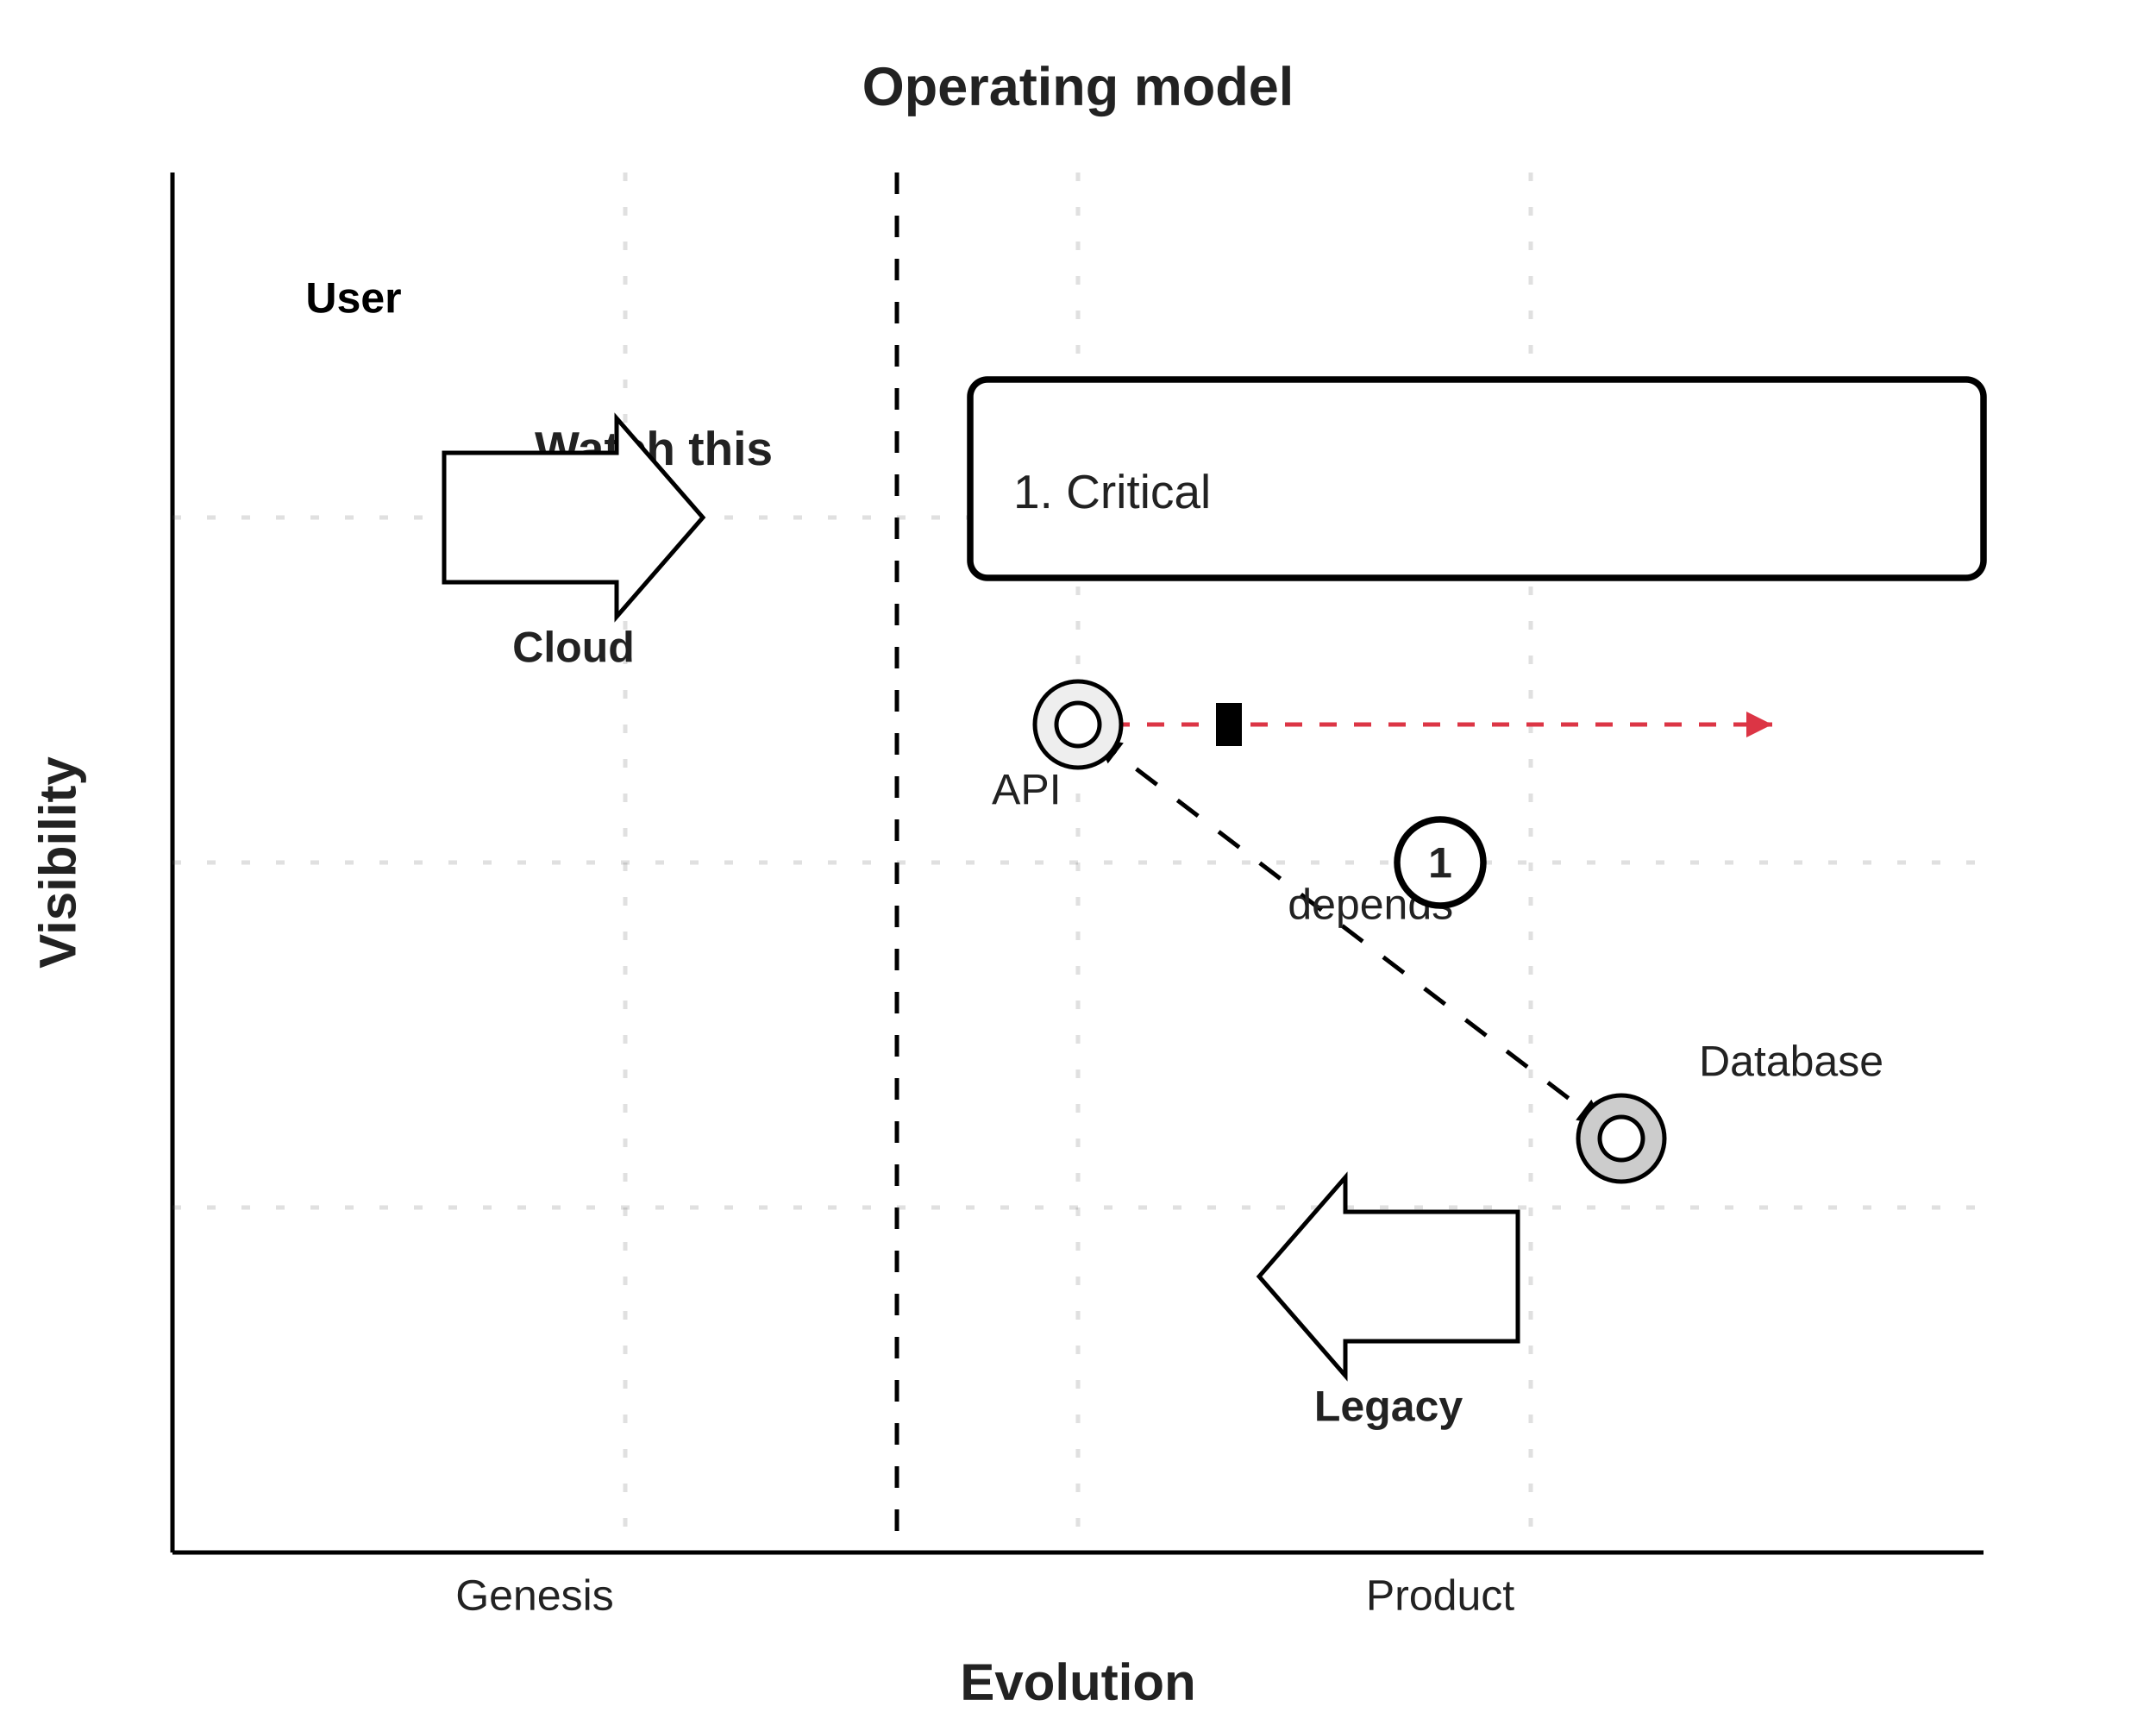
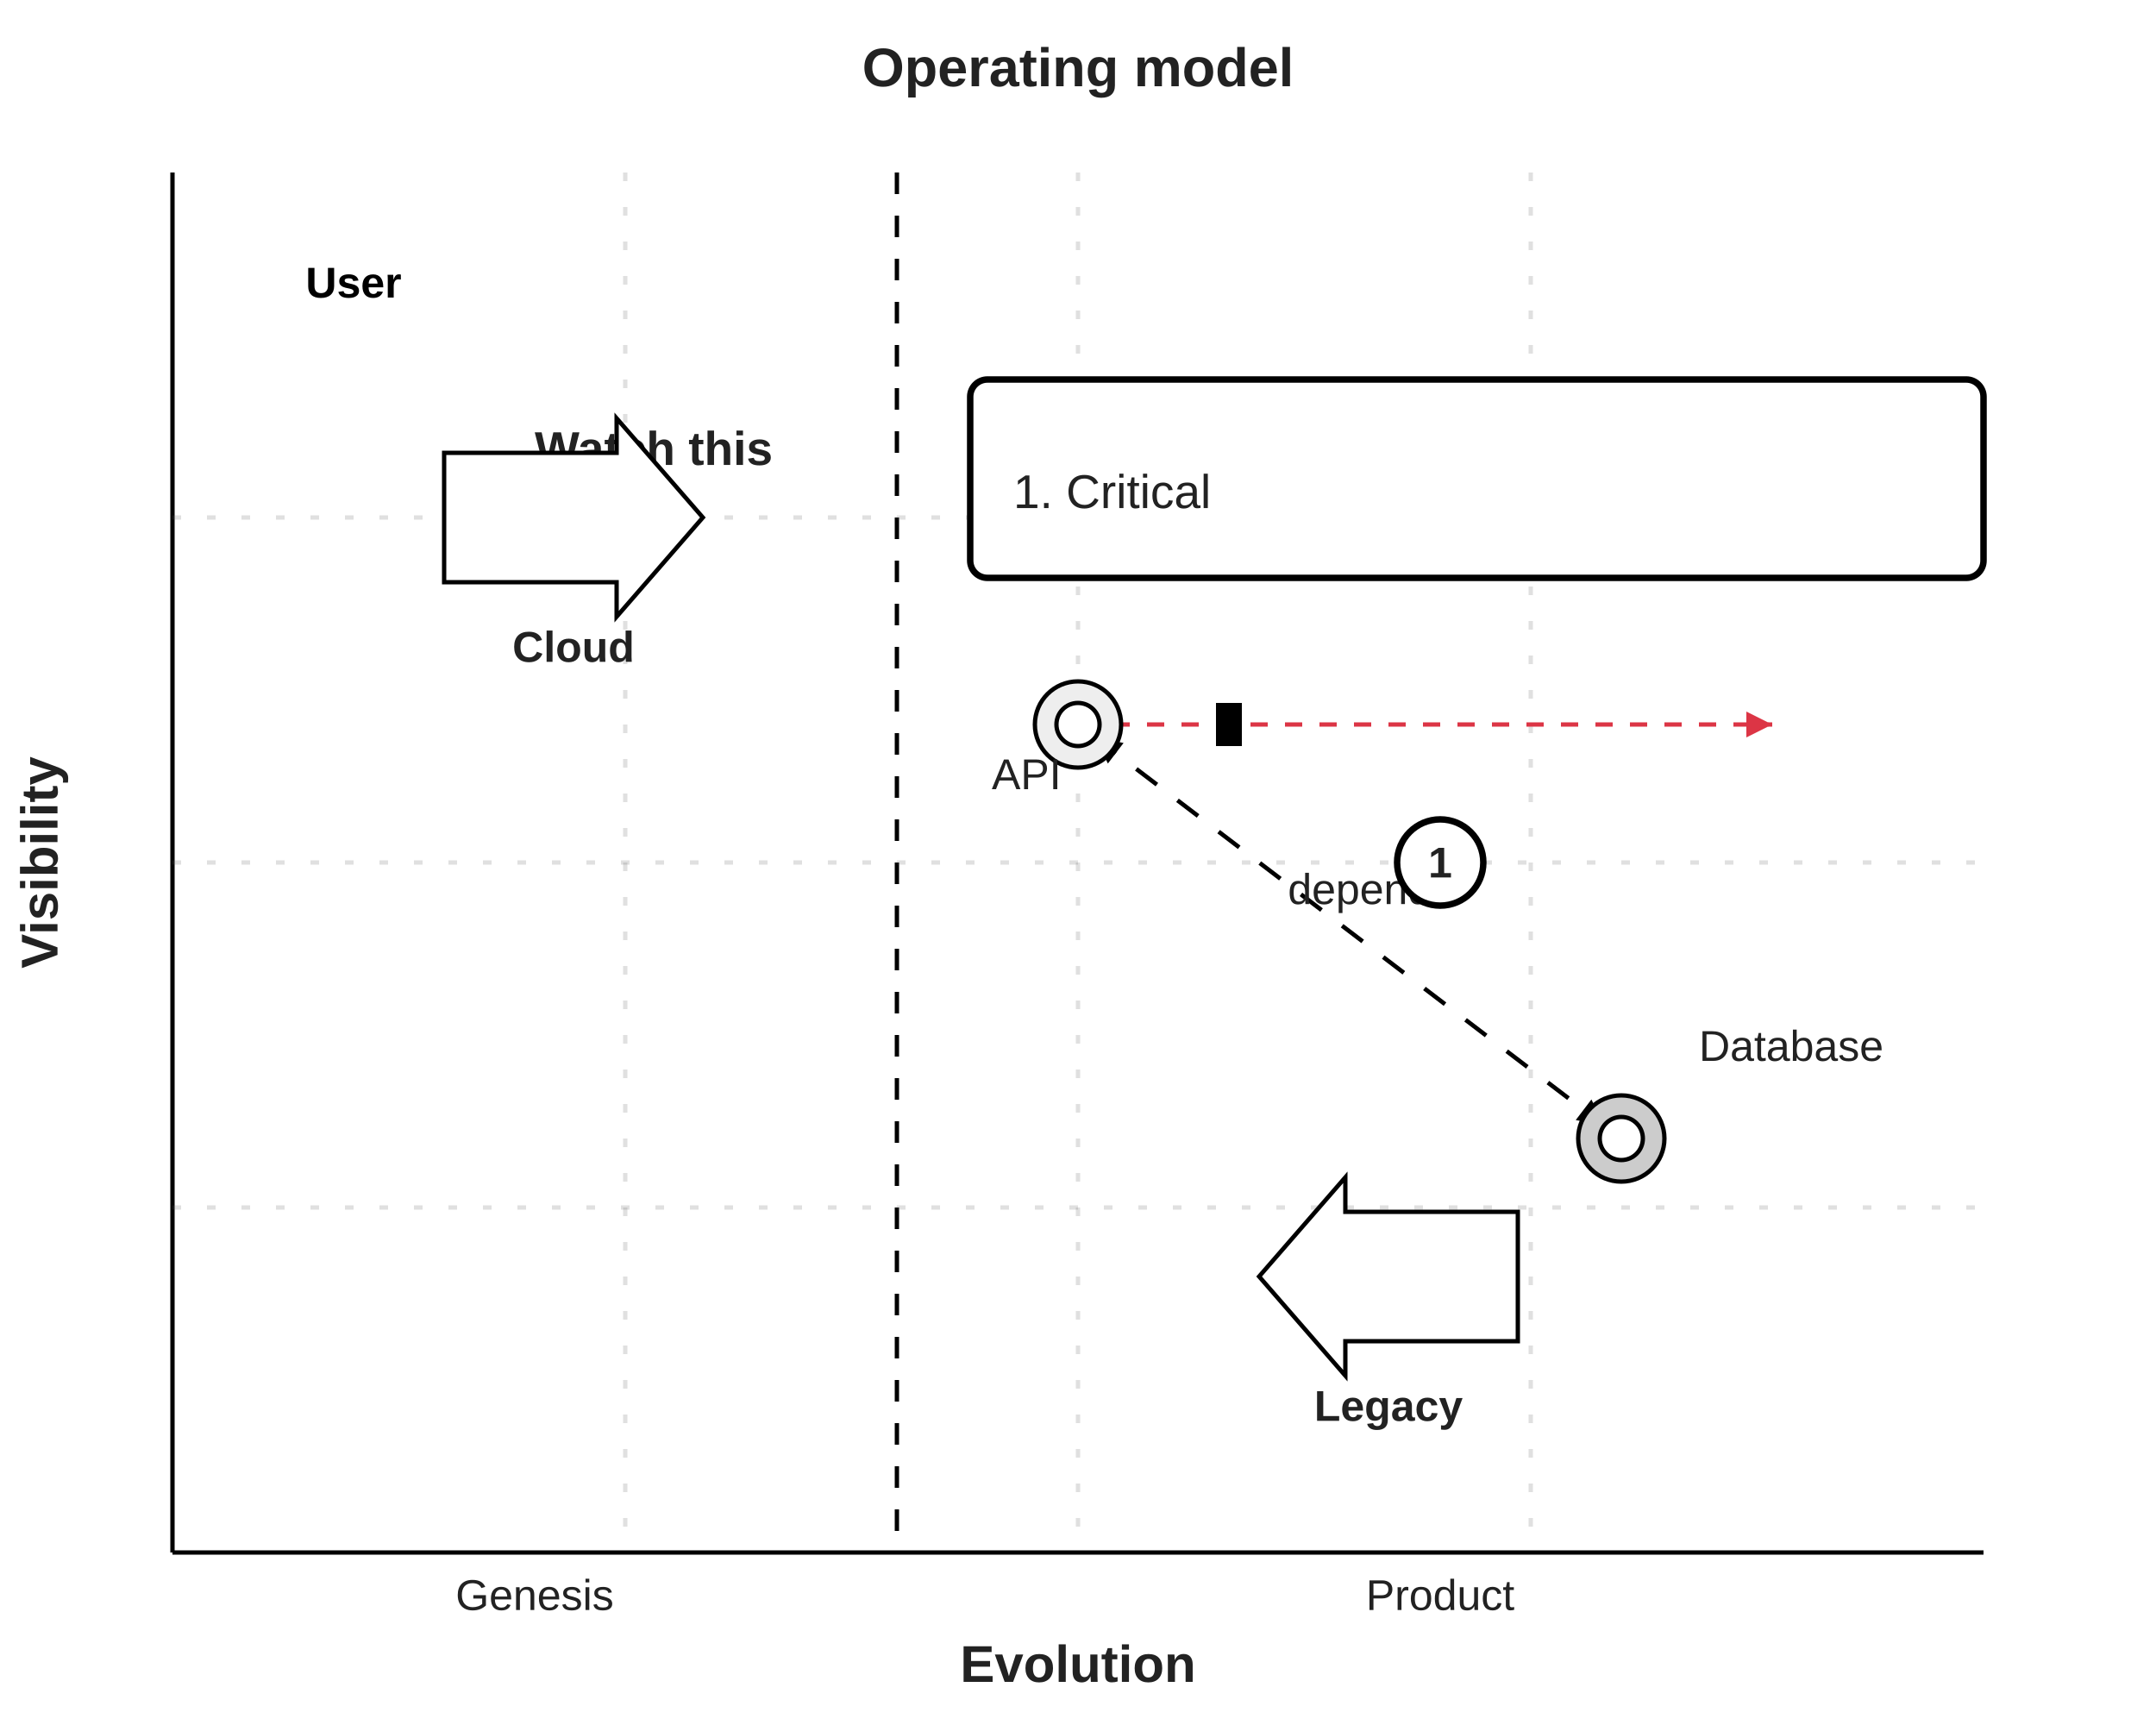
<svg xmlns="http://www.w3.org/2000/svg" aria-labelledby="diagram-title" height="400" role="img" viewBox="0 0 500 400" width="500">
  <rect class="wardley-background" data-role="group" fill="#ffffff" height="400" id="wardley-background-0" width="500" x="0" y="0" />
-   <text class="wardley-title" data-role="title" dominant-baseline="central" fill="#222222" font-family="Arial, sans-serif" font-size="12.6" font-weight="700" id="title-1" text-anchor="middle" x="250" y="20">Operating model</text>
+   <text class="wardley-title" data-role="title" dominant-baseline="alphabetic" fill="#222222" font-family="Arial, sans-serif" font-size="12.6" font-weight="700" id="title-1" text-anchor="middle" x="250" y="20">Operating model</text>
  <line class="wardley-axis" data-role="edge" id="wardley-axis-2" stroke="#000000" stroke-linecap="butt" stroke-linejoin="miter" stroke-width="1" x1="40" x2="460" y1="360" y2="360" />
  <line class="wardley-axis" data-role="edge" id="wardley-axis-3" stroke="#000000" stroke-linecap="butt" stroke-linejoin="miter" stroke-width="1" x1="40" x2="40" y1="40" y2="360" />
-   <text class="wardley-axis-label wardley-axis-label-x" data-role="label" dominant-baseline="central" fill="#222222" font-family="Arial, sans-serif" font-size="12" font-weight="700" id="label-4" text-anchor="middle" x="250" y="390">Evolution</text>
+   <text class="wardley-axis-label wardley-axis-label-x" data-role="label" dominant-baseline="alphabetic" fill="#222222" font-family="Arial, sans-serif" font-size="12" font-weight="700" id="label-4" text-anchor="middle" x="250" y="390">Evolution</text>
  <g class="wardley-axis-label-y-group" id="wardley-y-label-5" transform="rotate(-90 13.3333 200)">
-     <text class="wardley-axis-label wardley-axis-label-y" data-role="label" dominant-baseline="central" fill="#222222" font-family="Arial, sans-serif" font-size="12" font-weight="700" id="label-6" text-anchor="middle" x="13.333" y="200">Visibility</text>
+     <text class="wardley-axis-label wardley-axis-label-y" data-role="label" dominant-baseline="alphabetic" fill="#222222" font-family="Arial, sans-serif" font-size="12" font-weight="700" id="label-6" text-anchor="middle" x="13.333" y="200">Visibility</text>
  </g>
  <text class="wardley-stage-label" data-role="label" dominant-baseline="alphabetic" fill="#222222" font-family="Arial, sans-serif" font-size="10" font-weight="400" id="label-7" text-anchor="middle" x="124" y="373.333">Genesis</text>
  <line class="wardley-stage-boundary" data-role="edge" id="wardley-stage-boundary-8" stroke="#000000" stroke-dasharray="5 5" stroke-linecap="butt" stroke-linejoin="miter" stroke-width="1" x1="208" x2="208" y1="40" y2="360" />
  <text class="wardley-stage-label" data-role="label" dominant-baseline="alphabetic" fill="#222222" font-family="Arial, sans-serif" font-size="10" font-weight="400" id="label-9" text-anchor="middle" x="334" y="373.333">Product</text>
  <line class="wardley-grid-line" data-role="edge" id="wardley-grid-10" stroke="#646464" stroke-dasharray="2 6" stroke-linecap="butt" stroke-linejoin="miter" stroke-opacity="0.2" stroke-width="1" x1="145" x2="145" y1="40" y2="360" />
  <line class="wardley-grid-line" data-role="edge" id="wardley-grid-11" stroke="#646464" stroke-dasharray="2 6" stroke-linecap="butt" stroke-linejoin="miter" stroke-opacity="0.2" stroke-width="1" x1="40" x2="460" y1="280" y2="280" />
  <line class="wardley-grid-line" data-role="edge" id="wardley-grid-12" stroke="#646464" stroke-dasharray="2 6" stroke-linecap="butt" stroke-linejoin="miter" stroke-opacity="0.2" stroke-width="1" x1="250" x2="250" y1="40" y2="360" />
  <line class="wardley-grid-line" data-role="edge" id="wardley-grid-13" stroke="#646464" stroke-dasharray="2 6" stroke-linecap="butt" stroke-linejoin="miter" stroke-opacity="0.2" stroke-width="1" x1="40" x2="460" y1="200" y2="200" />
  <line class="wardley-grid-line" data-role="edge" id="wardley-grid-14" stroke="#646464" stroke-dasharray="2 6" stroke-linecap="butt" stroke-linejoin="miter" stroke-opacity="0.2" stroke-width="1" x1="355" x2="355" y1="40" y2="360" />
  <line class="wardley-grid-line" data-role="edge" id="wardley-grid-15" stroke="#646464" stroke-dasharray="2 6" stroke-linecap="butt" stroke-linejoin="miter" stroke-opacity="0.2" stroke-width="1" x1="40" x2="460" y1="120" y2="120" />
-   <path aria-label="depends" class="wardley-link" d="M253.977 171.03 L372.023 260.97" data-role="edge" fill="none" id="wardley-link-16" stroke="#000000" stroke-dasharray="6 6" stroke-linecap="butt" stroke-linejoin="miter" stroke-width="1" />
+   <line aria-label="depends" class="wardley-link" data-role="edge" id="wardley-link-16" stroke="#000000" stroke-dasharray="6 6" stroke-linecap="butt" stroke-linejoin="miter" stroke-width="1" x1="253.977" x2="372.023" y1="171.03" y2="260.97" />
  <polygon class="wardley-link-arrow" data-role="edge" fill="#000000" id="wardley-arrow-17" points="372.023,260.97 365.432,259.72 369.068,254.947" />
  <polygon class="wardley-link-arrow" data-role="edge" fill="#000000" id="wardley-arrow-18" points="253.977,171.03 260.568,172.28 256.932,177.053" />
-   <text class="wardley-link-label" data-role="label" dominant-baseline="central" fill="#222222" font-family="Arial, sans-serif" font-size="10" font-weight="400" id="label-19" text-anchor="middle" x="317.848" y="209.637">depends</text>
+   <text class="wardley-link-label" data-role="label" dominant-baseline="alphabetic" fill="#222222" font-family="Arial, sans-serif" font-size="10" font-weight="400" id="label-19" text-anchor="middle" x="317.848" y="209.637">depends</text>
  <path class="wardley-trend" d="M250 168 L411 168" data-role="edge" fill="none" id="wardley-trend-20" stroke="#dc3545" stroke-dasharray="4 4" stroke-linecap="butt" stroke-linejoin="miter" stroke-width="1" />
  <polygon class="wardley-trend-arrow" data-role="edge" fill="#dc3545" id="wardley-arrow-21" points="411,168 405,171 405,165" />
-   <text class="wardley-node-label" data-role="label" dominant-baseline="central" fill="#000000" font-family="Arial, sans-serif" font-size="10" font-weight="700" id="label-22" text-anchor="middle" x="82" y="69">User</text>
+   <text class="wardley-node-label" data-role="label" dominant-baseline="alphabetic" fill="#000000" font-family="Arial, sans-serif" font-size="10" font-weight="700" id="label-22" text-anchor="middle" x="82" y="69">User</text>
  <circle class="wardley-build-overlay" cx="250" cy="168" data-role="node" fill="#eeeeee" id="wardley-strategy-23" r="10" stroke="#000000" stroke-linecap="butt" stroke-linejoin="miter" stroke-width="1" />
  <circle aria-label="API" class="wardley-component" cx="250" cy="168" data-role="node" fill="#ffffff" id="wardley-component-24" r="5" stroke="#000000" stroke-linecap="butt" stroke-linejoin="miter" stroke-width="1" />
  <line class="wardley-inertia" data-role="annotation" id="wardley-inertia-25" stroke="#000000" stroke-linecap="butt" stroke-linejoin="miter" stroke-width="6" x1="285" x2="285" y1="163" y2="173" />
-   <text class="wardley-node-label" data-role="label" dominant-baseline="central" fill="#222222" font-family="Arial, sans-serif" font-size="10" font-weight="400" id="label-26" text-anchor="start" x="230" y="183">API</text>
+   <text class="wardley-node-label" data-role="label" dominant-baseline="alphabetic" fill="#222222" font-family="Arial, sans-serif" font-size="10" font-weight="400" id="label-26" text-anchor="start" x="230" y="183">API</text>
  <circle class="wardley-buy-overlay" cx="376" cy="264" data-role="node" fill="#cccccc" id="wardley-strategy-27" r="10" stroke="#000000" stroke-linecap="butt" stroke-linejoin="miter" stroke-width="1" />
  <circle aria-label="Database" class="wardley-component" cx="376" cy="264" data-role="node" fill="#ffffff" id="wardley-component-28" r="5" stroke="#000000" stroke-linecap="butt" stroke-linejoin="miter" stroke-width="1" />
-   <text class="wardley-node-label" data-role="label" dominant-baseline="central" fill="#222222" font-family="Arial, sans-serif" font-size="10" font-weight="400" id="label-29" text-anchor="start" x="394" y="246">Database</text>
+   <text class="wardley-node-label" data-role="label" dominant-baseline="alphabetic" fill="#222222" font-family="Arial, sans-serif" font-size="10" font-weight="400" id="label-29" text-anchor="start" x="394" y="246">Database</text>
  <circle class="wardley-annotation-circle" cx="334" cy="200" data-role="annotation" fill="#ffffff" id="wardley-annotation-30" r="10" stroke="#000000" stroke-linecap="butt" stroke-linejoin="miter" stroke-width="1.5" />
  <text class="wardley-annotation-number" data-role="label" dominant-baseline="central" fill="#222222" font-family="Arial, sans-serif" font-size="10" font-weight="700" id="label-31" text-anchor="middle" x="334" y="200">1</text>
  <rect class="wardley-annotations-box" data-role="annotation" fill="#ffffff" height="46" id="wardley-annotations-box-32" rx="4" ry="4" stroke="#000000" stroke-linecap="butt" stroke-linejoin="miter" stroke-width="1.5" width="235" x="225" y="88" />
  <text class="wardley-annotation-text" data-role="label" dominant-baseline="central" fill="#222222" font-family="Arial, sans-serif" font-size="11" font-weight="400" id="label-33" text-anchor="start" x="235" y="114">1. Critical</text>
  <text class="wardley-note" data-role="annotation" dominant-baseline="central" fill="#222222" font-family="Arial, sans-serif" font-size="11" font-weight="700" id="annotation-34" text-anchor="start" x="124" y="104">Watch this</text>
  <path aria-label="Cloud" class="wardley-marker" d="M103 105 L143 105 L143 97 L163 120 L143 143 L143 135 L103 135 Z" data-role="annotation" fill="#ffffff" id="wardley-marker-35" stroke="#000000" stroke-linecap="butt" stroke-linejoin="miter" stroke-width="1" />
  <text class="wardley-marker-label" data-role="label" dominant-baseline="central" fill="#222222" font-family="Arial, sans-serif" font-size="10" font-weight="700" id="label-36" text-anchor="middle" x="133" y="150">Cloud</text>
  <path aria-label="Legacy" class="wardley-marker" d="M352 281 L312 281 L312 273 L292 296 L312 319 L312 311 L352 311 Z" data-role="annotation" fill="#ffffff" id="wardley-marker-37" stroke="#000000" stroke-linecap="butt" stroke-linejoin="miter" stroke-width="1" />
  <text class="wardley-marker-label" data-role="label" dominant-baseline="central" fill="#222222" font-family="Arial, sans-serif" font-size="10" font-weight="700" id="label-38" text-anchor="middle" x="322" y="326">Legacy</text>
</svg>
